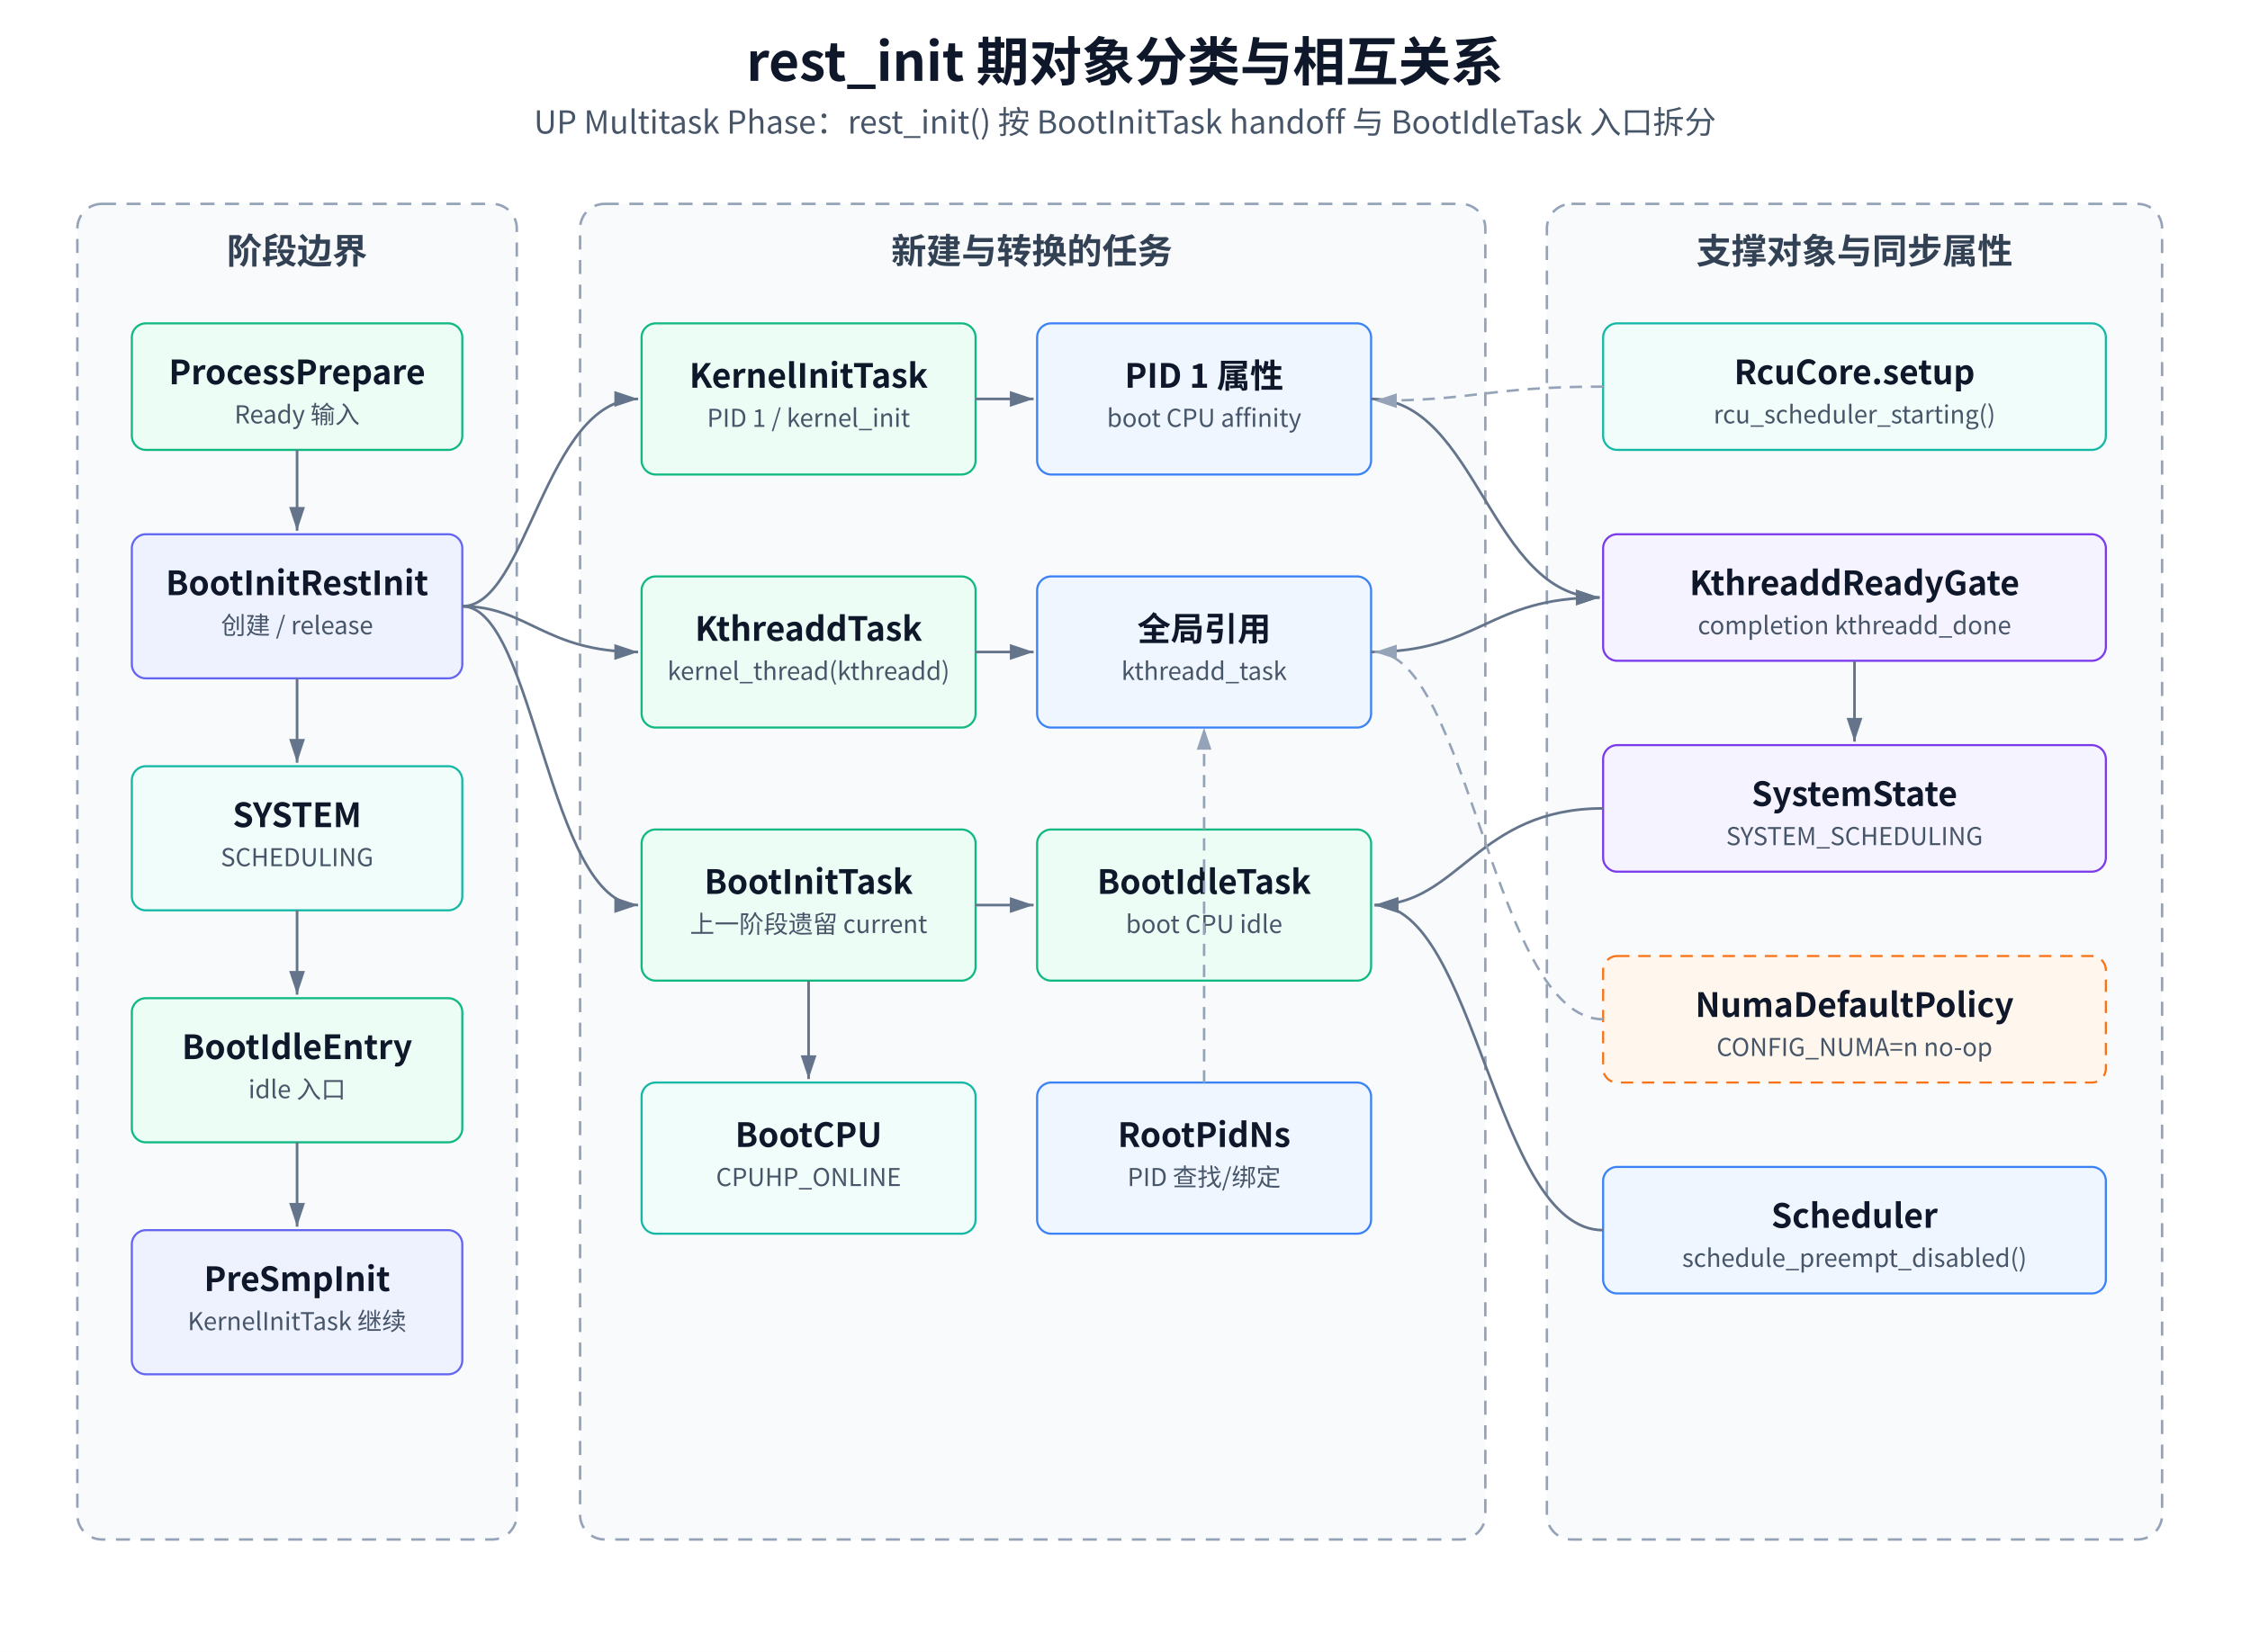
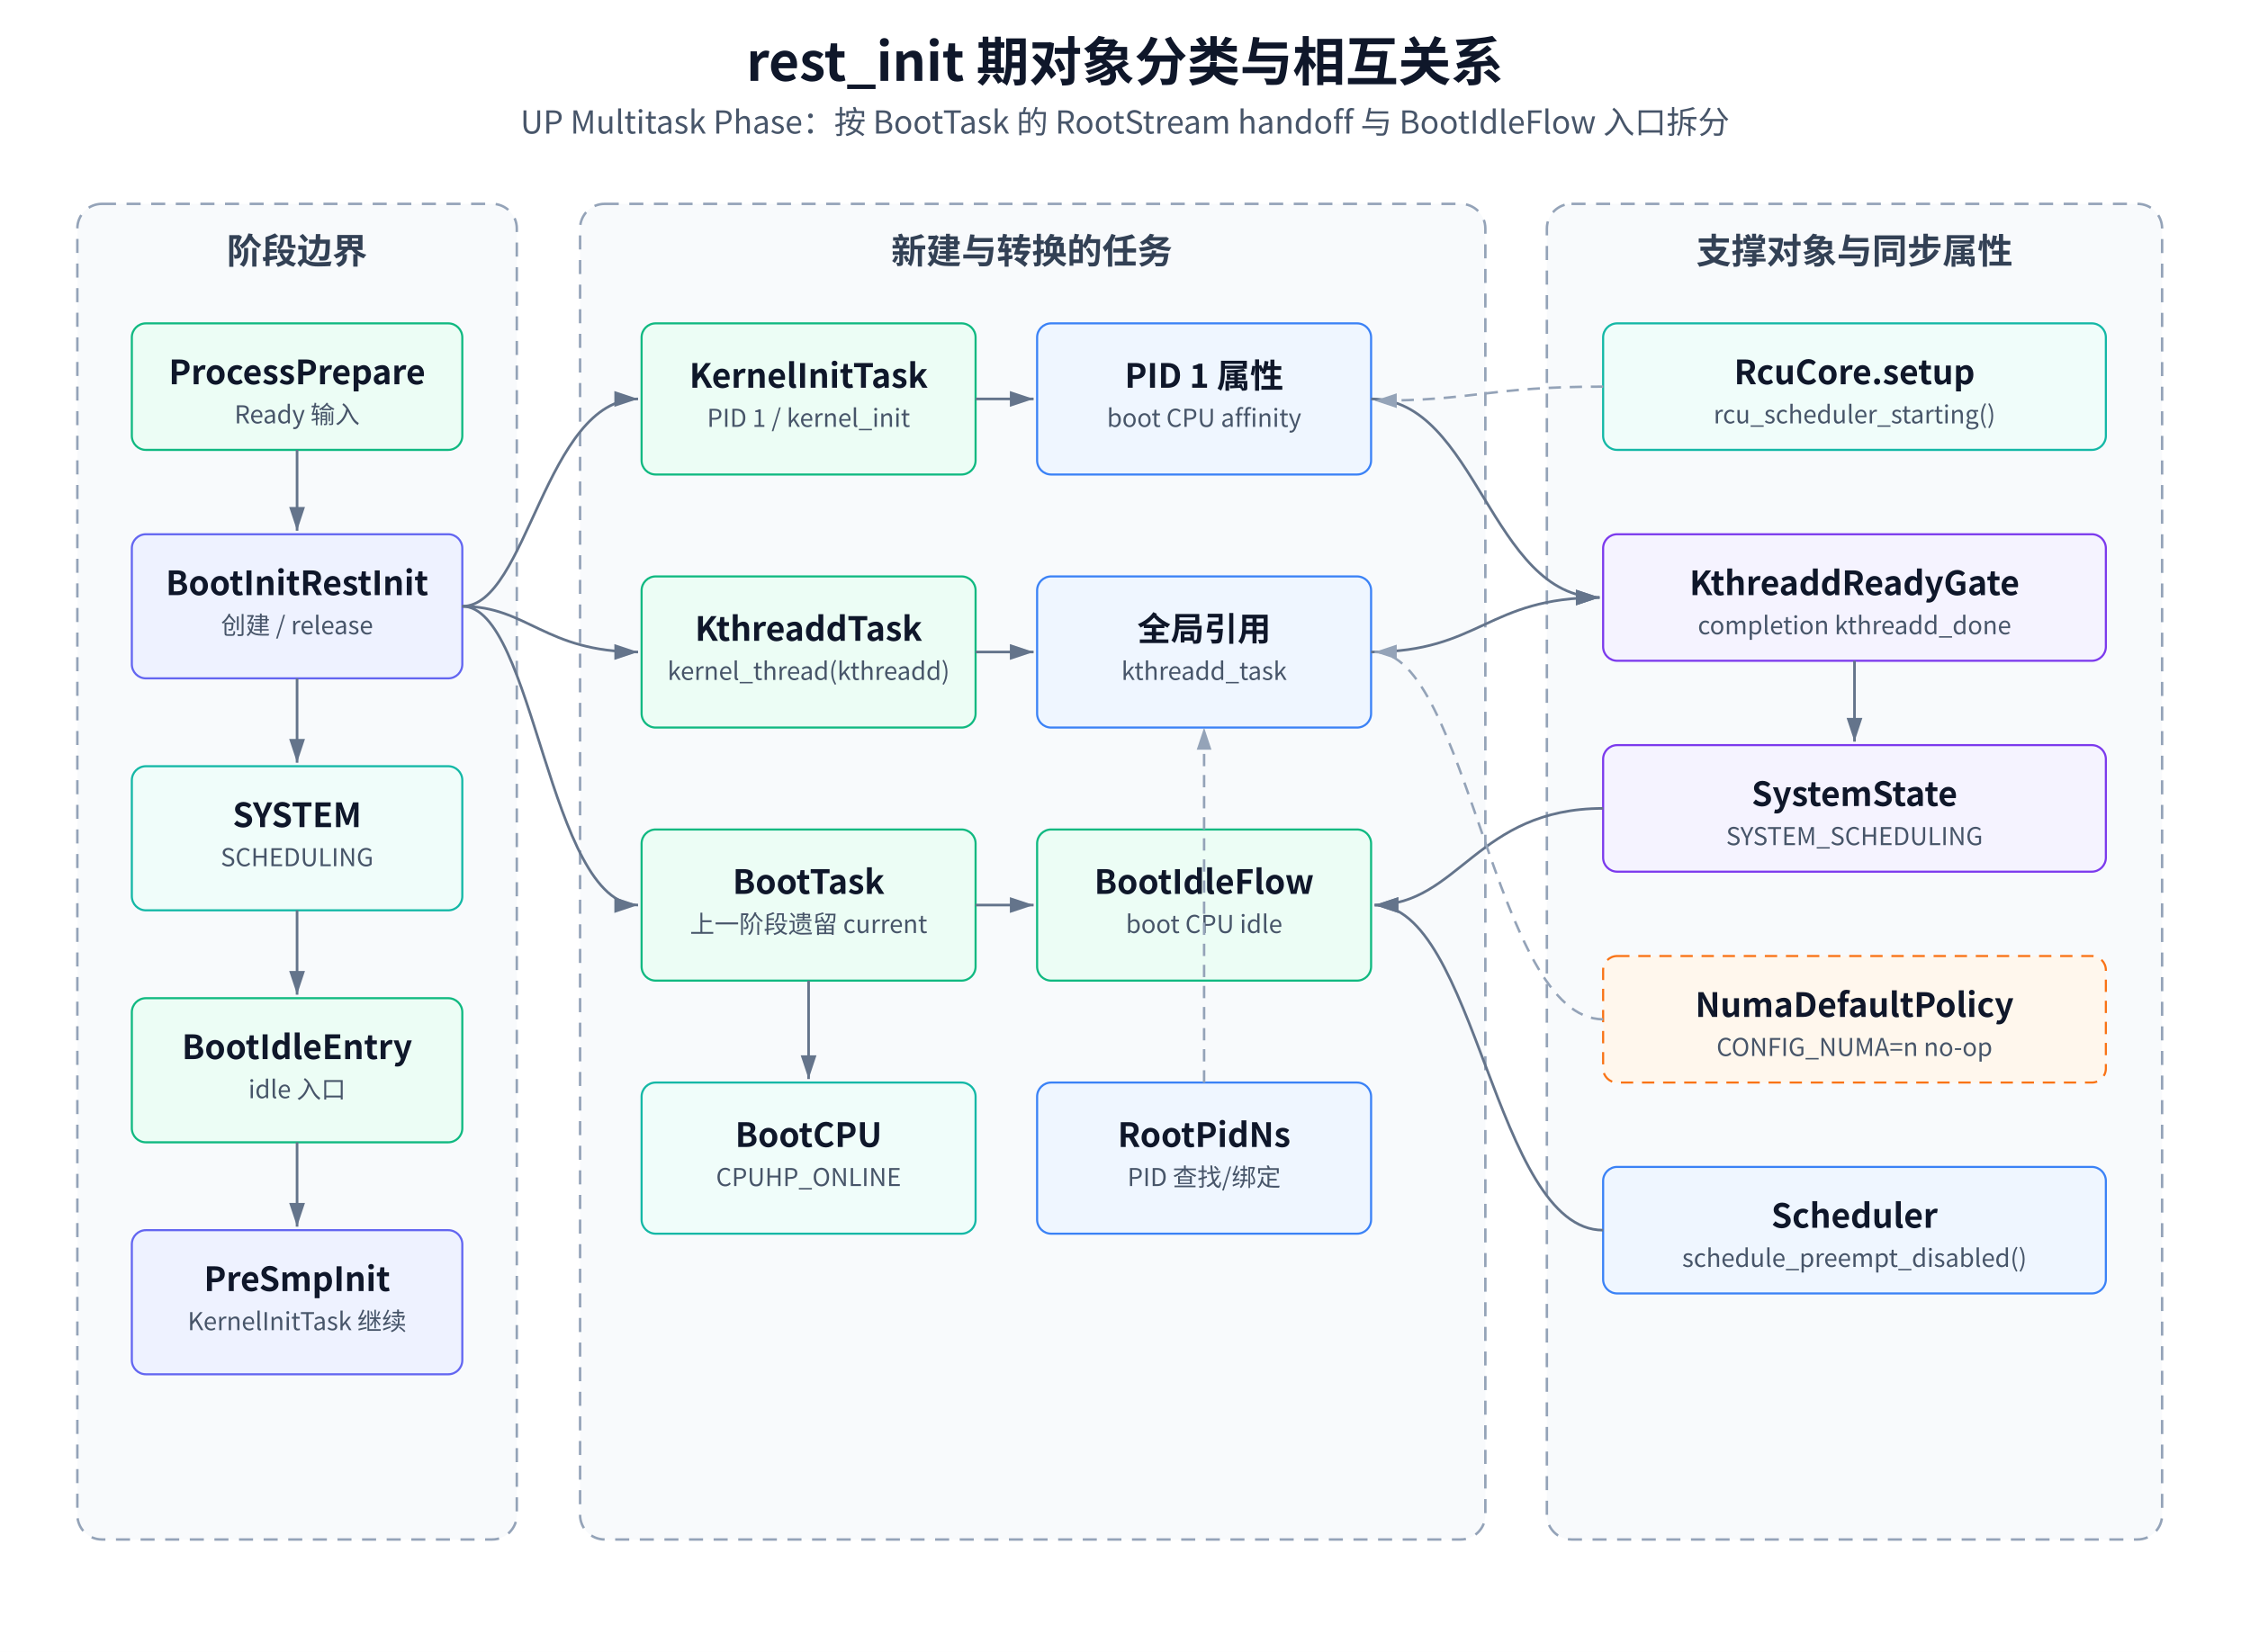
<svg xmlns="http://www.w3.org/2000/svg" width="1280" height="940" viewBox="0 0 1280 940" role="img" aria-labelledby="title desc">
  <defs>
    <style>
      text { font-family: "Microsoft YaHei", "Noto Sans CJK SC", "Source Han Sans SC", Arial, sans-serif; fill: #0f172a; }
      .title { font-size: 30px; font-weight: 600; }
      .subtitle { font-size: 18px; fill: #475569; }
      .group { fill: #f8fafc; stroke: #94a3b8; stroke-width: 1.4; stroke-dasharray: 8 6; }
      .box { fill: #ffffff; stroke: #334155; stroke-width: 1.2; }
      .phase { fill: #eef2ff; stroke: #6366f1; }
      .ready { fill: #ecfdf5; stroke: #10b981; }
      .flow { fill: #ecfdf5; stroke: #10b981; }
      .sched { fill: #f0fdfa; stroke: #14b8a6; }
      .sync { fill: #f5f3ff; stroke: #7c3aed; }
      .support { fill: #eff6ff; stroke: #3b82f6; }
      .trimmed { fill: #fff7ed; stroke: #f97316; stroke-dasharray: 7 5; }
      .label { font-size: 19px; font-weight: 600; dominant-baseline: middle; }
      .small { font-size: 14px; fill: #475569; dominant-baseline: middle; }
      .group-title { font-size: 20px; font-weight: 600; fill: #334155; }
      .edge { stroke: #64748b; stroke-width: 1.5; fill: none; marker-end: url(#arrow); }
      .edge-dash { stroke: #94a3b8; stroke-width: 1.4; fill: none; stroke-dasharray: 7 5; marker-end: url(#arrow2); }
    </style>
    <marker id="arrow" markerWidth="10" markerHeight="10" refX="9" refY="3" orient="auto" markerUnits="strokeWidth">
      <path d="M0,0 L0,6 L9,3 z" fill="#64748b" />
    </marker>
    <marker id="arrow2" markerWidth="10" markerHeight="10" refX="9" refY="3" orient="auto" markerUnits="strokeWidth">
      <path d="M0,0 L0,6 L9,3 z" fill="#94a3b8" />
    </marker>
  </defs>
  <rect x="0" y="0" width="1280" height="940" fill="#ffffff" />
  <text x="640" y="46" text-anchor="middle" class="title">rest_init 期对象分类与相互关系</text>
-   <text x="640" y="76" text-anchor="middle" class="subtitle">UP Multitask Phase：rest_init() 按 BootInitTask handoff 与 BootIdleTask 入口拆分</text>
+   <text x="640" y="76" text-anchor="middle" class="subtitle">UP Multitask Phase：按 BootTask 的 RootStream handoff 与 BootIdleFlow 入口拆分</text>
  <rect x="44" y="116" width="250" height="760" rx="14" class="group" />
  <text x="169" y="150" text-anchor="middle" class="group-title">阶段边界</text>
  <rect x="75" y="184" width="188" height="72" rx="8" class="box ready" />
  <text x="169" y="212" text-anchor="middle" class="label">ProcessPrepare</text>
  <text x="169" y="236" text-anchor="middle" class="small">Ready 输入</text>
  <rect x="75" y="304" width="188" height="82" rx="8" class="box phase" />
  <text x="169" y="332" text-anchor="middle" class="label">BootInitRestInit</text>
  <text x="169" y="356" text-anchor="middle" class="small">创建 / release</text>
  <rect x="75" y="436" width="188" height="82" rx="8" class="box sched" />
  <text x="169" y="464" text-anchor="middle" class="label">SYSTEM</text>
  <text x="169" y="488" text-anchor="middle" class="small">SCHEDULING</text>
  <rect x="75" y="568" width="188" height="82" rx="8" class="box flow" />
  <text x="169" y="596" text-anchor="middle" class="label">BootIdleEntry</text>
  <text x="169" y="620" text-anchor="middle" class="small">idle 入口</text>
  <rect x="75" y="700" width="188" height="82" rx="8" class="box phase" />
  <text x="169" y="728" text-anchor="middle" class="label">PreSmpInit</text>
  <text x="169" y="752" text-anchor="middle" class="small">KernelInitTask 继续</text>
  <path d="M169 256 L169 302" class="edge" />
  <path d="M169 386 L169 434" class="edge" />
  <path d="M169 518 L169 566" class="edge" />
  <path d="M169 650 L169 698" class="edge" />
  <rect x="330" y="116" width="515" height="760" rx="14" class="group" />
  <text x="587" y="150" text-anchor="middle" class="group-title">新建与转换的任务</text>
  <rect x="365" y="184" width="190" height="86" rx="8" class="box flow" />
  <text x="460" y="214" text-anchor="middle" class="label">KernelInitTask</text>
  <text x="460" y="238" text-anchor="middle" class="small">PID 1 / kernel_init</text>
  <rect x="590" y="184" width="190" height="86" rx="8" class="box support" />
  <text x="685" y="214" text-anchor="middle" class="label">PID 1 属性</text>
  <text x="685" y="238" text-anchor="middle" class="small">boot CPU affinity</text>
  <rect x="365" y="328" width="190" height="86" rx="8" class="box flow" />
  <text x="460" y="358" text-anchor="middle" class="label">KthreaddTask</text>
  <text x="460" y="382" text-anchor="middle" class="small">kernel_thread(kthreadd)</text>
  <rect x="590" y="328" width="190" height="86" rx="8" class="box support" />
  <text x="685" y="358" text-anchor="middle" class="label">全局引用</text>
  <text x="685" y="382" text-anchor="middle" class="small">kthreadd_task</text>
  <rect x="365" y="472" width="190" height="86" rx="8" class="box flow" />
-   <text x="460" y="502" text-anchor="middle" class="label">BootInitTask</text>
+   <text x="460" y="502" text-anchor="middle" class="label">BootTask</text>
  <text x="460" y="526" text-anchor="middle" class="small">上一阶段遗留 current</text>
  <rect x="590" y="472" width="190" height="86" rx="8" class="box flow" />
-   <text x="685" y="502" text-anchor="middle" class="label">BootIdleTask</text>
+   <text x="685" y="502" text-anchor="middle" class="label">BootIdleFlow</text>
  <text x="685" y="526" text-anchor="middle" class="small">boot CPU idle</text>
  <rect x="365" y="616" width="190" height="86" rx="8" class="box sched" />
  <text x="460" y="646" text-anchor="middle" class="label">BootCPU</text>
  <text x="460" y="670" text-anchor="middle" class="small">CPUHP_ONLINE</text>
  <rect x="590" y="616" width="190" height="86" rx="8" class="box support" />
  <text x="685" y="646" text-anchor="middle" class="label">RootPidNs</text>
  <text x="685" y="670" text-anchor="middle" class="small">PID 查找/绑定</text>
  <path d="M555 227 L588 227" class="edge" />
  <path d="M555 371 L588 371" class="edge" />
  <path d="M555 515 L588 515" class="edge" />
  <path d="M460 558 L460 614" class="edge" />
  <path d="M685 616 L685 414" class="edge-dash" />
  <rect x="880" y="116" width="350" height="760" rx="14" class="group" />
  <text x="1055" y="150" text-anchor="middle" class="group-title">支撑对象与同步属性</text>
  <rect x="912" y="184" width="286" height="72" rx="8" class="box sched" />
  <text x="1055" y="212" text-anchor="middle" class="label">RcuCore.setup</text>
  <text x="1055" y="236" text-anchor="middle" class="small">rcu_scheduler_starting()</text>
  <rect x="912" y="304" width="286" height="72" rx="8" class="box sync" />
  <text x="1055" y="332" text-anchor="middle" class="label">KthreaddReadyGate</text>
  <text x="1055" y="356" text-anchor="middle" class="small">completion kthreadd_done</text>
  <rect x="912" y="424" width="286" height="72" rx="8" class="box sync" />
  <text x="1055" y="452" text-anchor="middle" class="label">SystemState</text>
  <text x="1055" y="476" text-anchor="middle" class="small">SYSTEM_SCHEDULING</text>
  <rect x="912" y="544" width="286" height="72" rx="8" class="box trimmed" />
  <text x="1055" y="572" text-anchor="middle" class="label">NumaDefaultPolicy</text>
  <text x="1055" y="596" text-anchor="middle" class="small">CONFIG_NUMA=n no-op</text>
  <rect x="912" y="664" width="286" height="72" rx="8" class="box support" />
  <text x="1055" y="692" text-anchor="middle" class="label">Scheduler</text>
  <text x="1055" y="716" text-anchor="middle" class="small">schedule_preempt_disabled()</text>
  <path d="M263 345 C300 345, 310 227, 363 227" class="edge" />
  <path d="M263 345 C300 345, 310 371, 363 371" class="edge" />
  <path d="M263 345 C304 345, 312 515, 363 515" class="edge" />
  <path d="M780 227 C840 227, 848 340, 910 340" class="edge" />
  <path d="M780 371 C842 371, 846 340, 910 340" class="edge" />
  <path d="M1055 376 L1055 422" class="edge" />
  <path d="M912 460 C840 460, 830 515, 782 515" class="edge" />
  <path d="M912 700 C850 700, 840 515, 782 515" class="edge" />
  <path d="M912 220 C846 220, 840 228, 782 228" class="edge-dash" />
  <path d="M912 580 C850 580, 835 371, 782 371" class="edge-dash" />
</svg>
